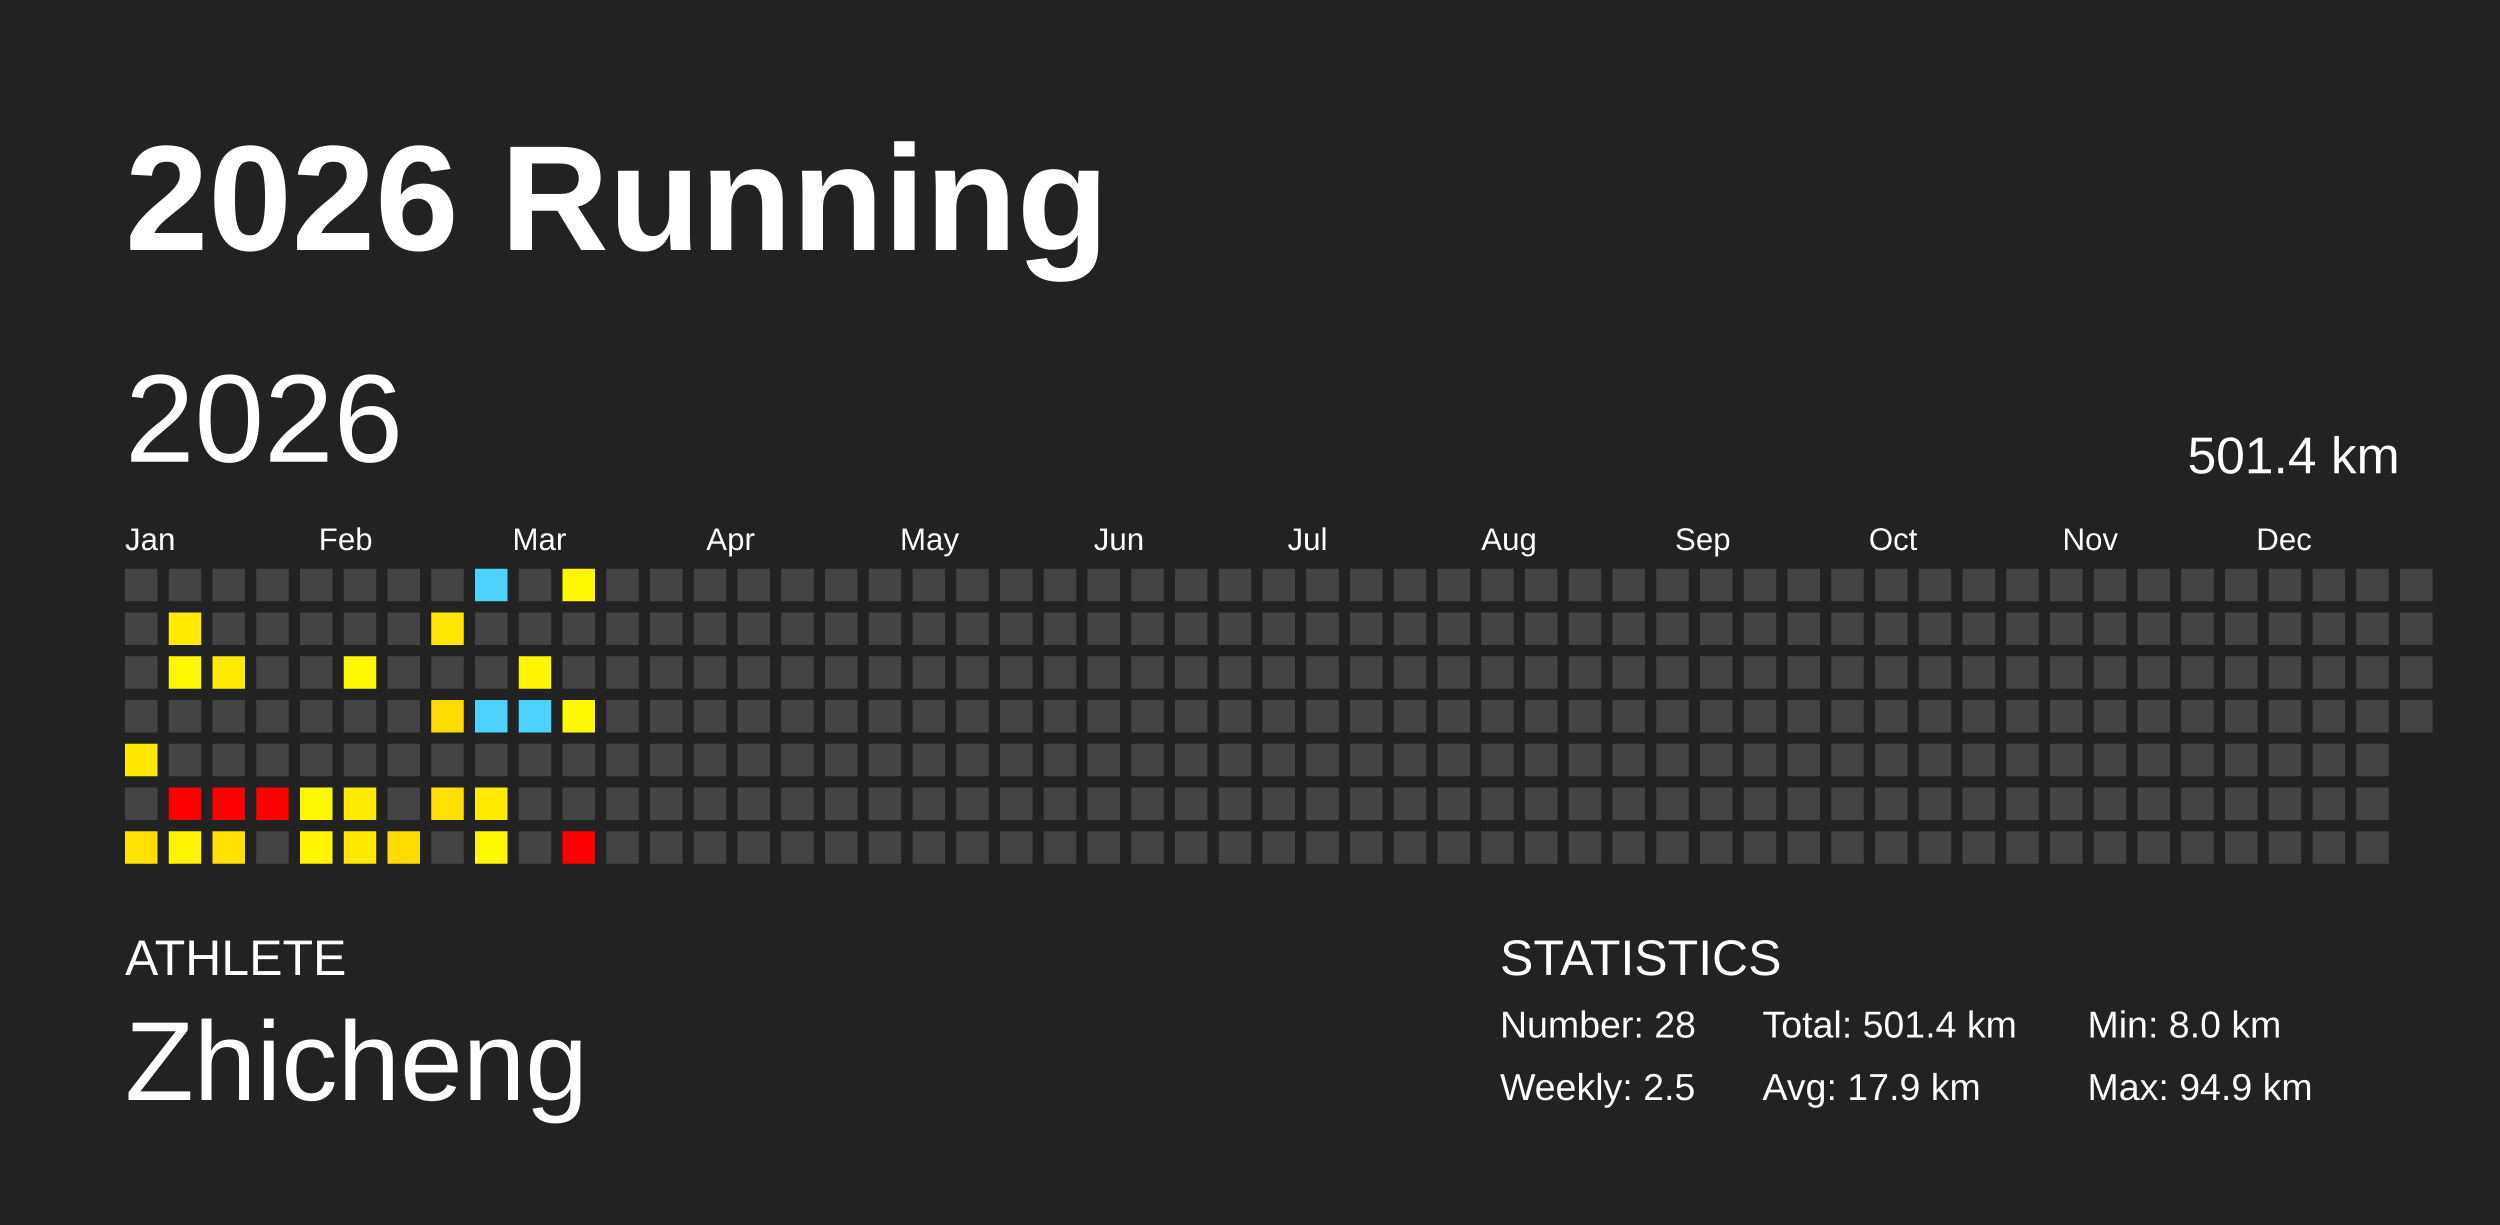
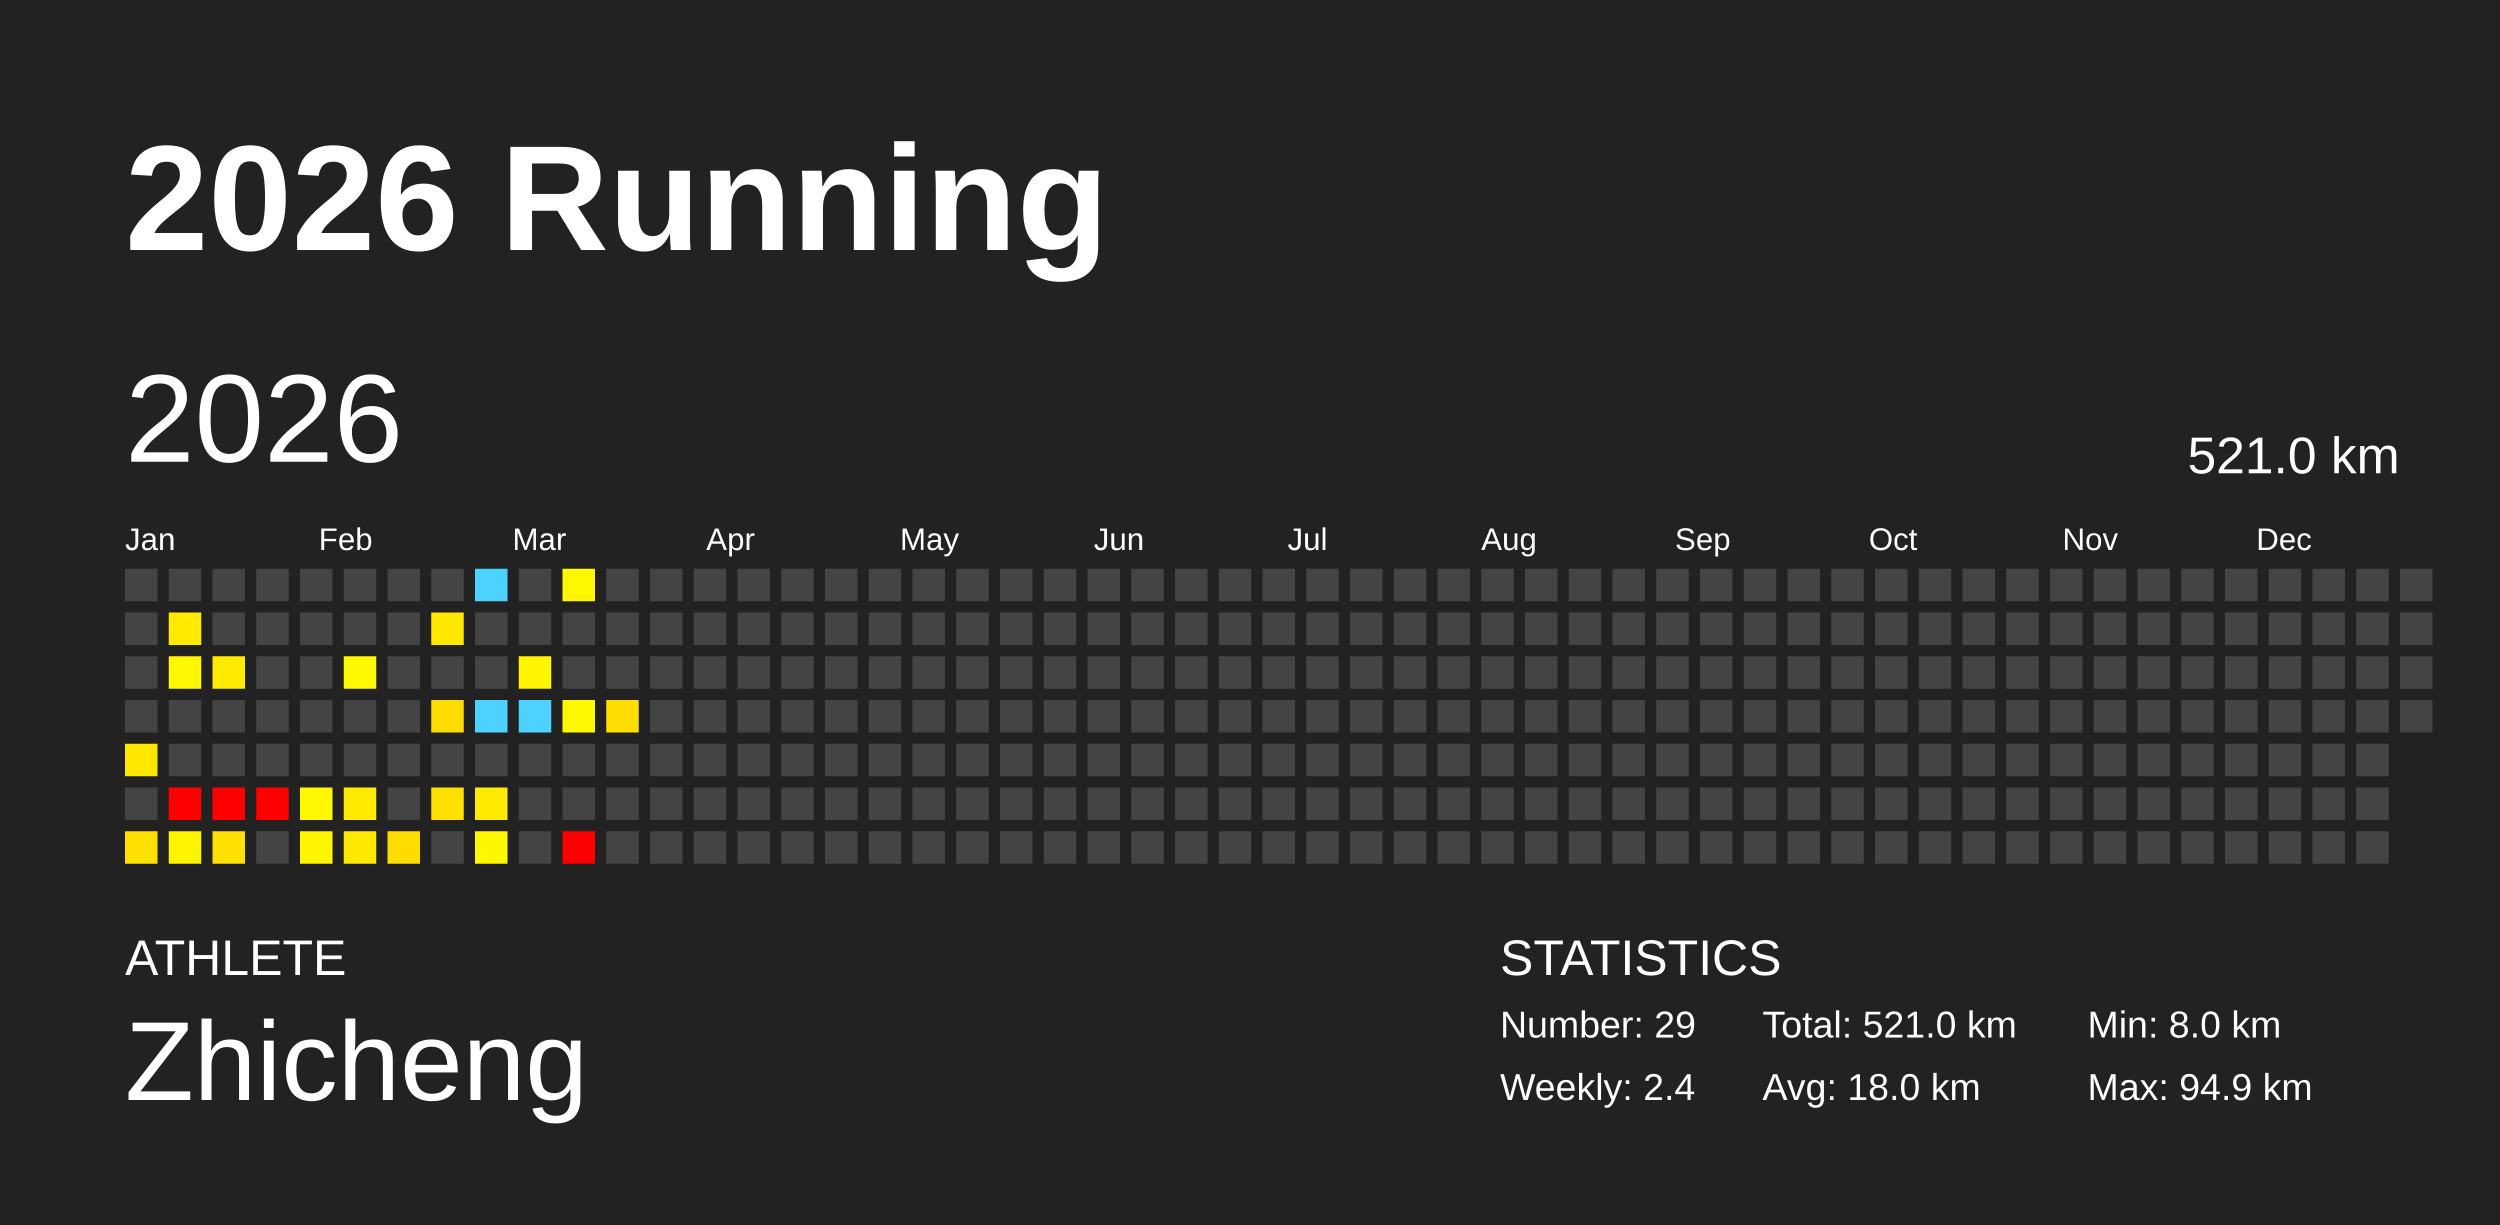
<svg xmlns="http://www.w3.org/2000/svg" baseProfile="full" height="98mm" version="1.1" viewBox="0,0,200,98" width="200mm">
  <defs />
  <rect fill="#222222" height="98" width="200" x="0" y="0" />
  <text fill="#FFFFFF" style="font-size:12px; font-family:Arial; font-weight:bold;" x="10" y="20">2026 Running</text>
  <text fill="#FFFFFF" style="font-size:4px; font-family:Arial" x="10" y="78">ATHLETE</text>
  <text fill="#FFFFFF" style="font-size:9px; font-family:Arial" x="10" y="88">Zhicheng</text>
  <text fill="#FFFFFF" style="font-size:4px; font-family:Arial" x="120" y="78">STATISTICS</text>
-   <text fill="#FFFFFF" style="font-size:3px; font-family:Arial" x="120" y="83">Number: 28</text>
-   <text fill="#FFFFFF" style="font-size:3px; font-family:Arial" x="120" y="88">Weekly: 2.5</text>
-   <text fill="#FFFFFF" style="font-size:3px; font-family:Arial" x="141" y="83">Total: 501.4 km</text>
-   <text fill="#FFFFFF" style="font-size:3px; font-family:Arial" x="141" y="88">Avg: 17.9 km</text>
+   <text fill="#FFFFFF" style="font-size:3px; font-family:Arial" x="120" y="83">Number: 29</text>
+   <text fill="#FFFFFF" style="font-size:3px; font-family:Arial" x="120" y="88">Weekly: 2.4</text>
+   <text fill="#FFFFFF" style="font-size:3px; font-family:Arial" x="141" y="83">Total: 521.0 km</text>
+   <text fill="#FFFFFF" style="font-size:3px; font-family:Arial" x="141" y="88">Avg: 18.0 km</text>
  <text fill="#FFFFFF" style="font-size:3px; font-family:Arial" x="167" y="83">Min: 8.0 km</text>
  <text fill="#FFFFFF" style="font-size:3px; font-family:Arial" x="167" y="88">Max: 94.9 km</text>
  <text dominant-baseline="hanging" fill="#FFFFFF" style="font-size:10.0px; font-family:Arial;" x="10" y="30">2026</text>
-   <text dominant-baseline="hanging" fill="#FFFFFF" style="font-size:4.125px; font-family:Arial;" x="175" y="35">501.4 km</text>
+   <text dominant-baseline="hanging" fill="#FFFFFF" style="font-size:4.125px; font-family:Arial;" x="175" y="35">521.0 km</text>
  <text fill="#FFFFFF" style="font-size:2.5px; font-family:Arial" x="10.0" y="44">Jan</text>
  <text fill="#FFFFFF" style="font-size:2.5px; font-family:Arial" x="25.5" y="44">Feb</text>
  <text fill="#FFFFFF" style="font-size:2.5px; font-family:Arial" x="41.0" y="44">Mar</text>
  <text fill="#FFFFFF" style="font-size:2.5px; font-family:Arial" x="56.5" y="44">Apr</text>
  <text fill="#FFFFFF" style="font-size:2.5px; font-family:Arial" x="72.0" y="44">May</text>
  <text fill="#FFFFFF" style="font-size:2.5px; font-family:Arial" x="87.5" y="44">Jun</text>
  <text fill="#FFFFFF" style="font-size:2.5px; font-family:Arial" x="103.0" y="44">Jul</text>
  <text fill="#FFFFFF" style="font-size:2.5px; font-family:Arial" x="118.5" y="44">Aug</text>
  <text fill="#FFFFFF" style="font-size:2.5px; font-family:Arial" x="134.0" y="44">Sep</text>
  <text fill="#FFFFFF" style="font-size:2.5px; font-family:Arial" x="149.5" y="44">Oct</text>
  <text fill="#FFFFFF" style="font-size:2.5px; font-family:Arial" x="165.0" y="44">Nov</text>
  <text fill="#FFFFFF" style="font-size:2.5px; font-family:Arial" x="180.5" y="44">Dec</text>
  <rect fill="#444444" height="2.6" width="2.6" x="10.0" y="45.5" />
  <rect fill="#444444" height="2.6" width="2.6" x="10.0" y="49.0" />
  <rect fill="#444444" height="2.6" width="2.6" x="10.0" y="52.5" />
  <rect fill="#444444" height="2.6" width="2.6" x="10.0" y="56.0" />
  <rect fill="#ffe700" height="2.6" width="2.6" x="10.0" y="59.5" />
  <rect fill="#444444" height="2.6" width="2.6" x="10.0" y="63.0" />
  <rect fill="#ffe000" height="2.6" width="2.6" x="10.0" y="66.5" />
  <rect fill="#444444" height="2.6" width="2.6" x="13.5" y="45.5" />
  <rect fill="#ffea00" height="2.6" width="2.6" x="13.5" y="49.0" />
  <rect fill="#fff700" height="2.6" width="2.6" x="13.5" y="52.5" />
  <rect fill="#444444" height="2.6" width="2.6" x="13.5" y="56.0" />
  <rect fill="#444444" height="2.6" width="2.6" x="13.5" y="59.5" />
  <rect fill="red" height="2.6" width="2.6" x="13.5" y="63.0" />
  <rect fill="#fff400" height="2.6" width="2.6" x="13.5" y="66.5" />
  <rect fill="#444444" height="2.6" width="2.6" x="17.0" y="45.5" />
  <rect fill="#444444" height="2.6" width="2.6" x="17.0" y="49.0" />
  <rect fill="#ffea00" height="2.6" width="2.6" x="17.0" y="52.5" />
  <rect fill="#444444" height="2.6" width="2.6" x="17.0" y="56.0" />
  <rect fill="#444444" height="2.6" width="2.6" x="17.0" y="59.5" />
  <rect fill="red" height="2.6" width="2.6" x="17.0" y="63.0" />
  <rect fill="#ffe000" height="2.6" width="2.6" x="17.0" y="66.5" />
  <rect fill="#444444" height="2.6" width="2.6" x="20.5" y="45.5" />
  <rect fill="#444444" height="2.6" width="2.6" x="20.5" y="49.0" />
  <rect fill="#444444" height="2.6" width="2.6" x="20.5" y="52.5" />
  <rect fill="#444444" height="2.6" width="2.6" x="20.5" y="56.0" />
  <rect fill="#444444" height="2.6" width="2.6" x="20.5" y="59.5" />
  <rect fill="red" height="2.6" width="2.6" x="20.5" y="63.0" />
  <rect fill="#444444" height="2.6" width="2.6" x="20.5" y="66.5" />
  <rect fill="#444444" height="2.6" width="2.6" x="24.0" y="45.5" />
  <rect fill="#444444" height="2.6" width="2.6" x="24.0" y="49.0" />
  <rect fill="#444444" height="2.6" width="2.6" x="24.0" y="52.5" />
  <rect fill="#444444" height="2.6" width="2.6" x="24.0" y="56.0" />
  <rect fill="#444444" height="2.6" width="2.6" x="24.0" y="59.5" />
  <rect fill="#fff800" height="2.6" width="2.6" x="24.0" y="63.0" />
  <rect fill="#fff500" height="2.6" width="2.6" x="24.0" y="66.5" />
  <rect fill="#444444" height="2.6" width="2.6" x="27.5" y="45.5" />
  <rect fill="#444444" height="2.6" width="2.6" x="27.5" y="49.0" />
  <rect fill="#fff900" height="2.6" width="2.6" x="27.5" y="52.5" />
  <rect fill="#444444" height="2.6" width="2.6" x="27.5" y="56.0" />
  <rect fill="#444444" height="2.6" width="2.6" x="27.5" y="59.5" />
  <rect fill="#ffeb00" height="2.6" width="2.6" x="27.5" y="63.0" />
  <rect fill="#ffe900" height="2.6" width="2.6" x="27.5" y="66.5" />
  <rect fill="#444444" height="2.6" width="2.6" x="31.0" y="45.5" />
  <rect fill="#444444" height="2.6" width="2.6" x="31.0" y="49.0" />
  <rect fill="#444444" height="2.6" width="2.6" x="31.0" y="52.5" />
  <rect fill="#444444" height="2.6" width="2.6" x="31.0" y="56.0" />
  <rect fill="#444444" height="2.6" width="2.6" x="31.0" y="59.5" />
  <rect fill="#444444" height="2.6" width="2.6" x="31.0" y="63.0" />
  <rect fill="#ffdc00" height="2.6" width="2.6" x="31.0" y="66.5" />
  <rect fill="#444444" height="2.6" width="2.6" x="34.5" y="45.5" />
  <rect fill="#ffe800" height="2.6" width="2.6" x="34.5" y="49.0" />
  <rect fill="#444444" height="2.6" width="2.6" x="34.5" y="52.5" />
  <rect fill="#ffdc00" height="2.6" width="2.6" x="34.5" y="56.0" />
  <rect fill="#444444" height="2.6" width="2.6" x="34.5" y="59.5" />
  <rect fill="#ffe000" height="2.6" width="2.6" x="34.5" y="63.0" />
  <rect fill="#444444" height="2.6" width="2.6" x="34.5" y="66.5" />
  <rect fill="#4dd2ff" height="2.6" width="2.6" x="38.0" y="45.5" />
  <rect fill="#444444" height="2.6" width="2.6" x="38.0" y="49.0" />
  <rect fill="#444444" height="2.6" width="2.6" x="38.0" y="52.5" />
  <rect fill="#4dd2ff" height="2.6" width="2.6" x="38.0" y="56.0" />
  <rect fill="#444444" height="2.6" width="2.6" x="38.0" y="59.5" />
  <rect fill="#ffea00" height="2.6" width="2.6" x="38.0" y="63.0" />
  <rect fill="#fff700" height="2.6" width="2.6" x="38.0" y="66.5" />
  <rect fill="#444444" height="2.6" width="2.6" x="41.5" y="45.5" />
  <rect fill="#444444" height="2.6" width="2.6" x="41.5" y="49.0" />
  <rect fill="#fff500" height="2.6" width="2.6" x="41.5" y="52.5" />
  <rect fill="#4dd2ff" height="2.6" width="2.6" x="41.5" y="56.0" />
  <rect fill="#444444" height="2.6" width="2.6" x="41.5" y="59.5" />
  <rect fill="#444444" height="2.6" width="2.6" x="41.5" y="63.0" />
  <rect fill="#444444" height="2.6" width="2.6" x="41.5" y="66.5" />
  <rect fill="#fff700" height="2.6" width="2.6" x="45.0" y="45.5" />
  <rect fill="#444444" height="2.6" width="2.6" x="45.0" y="49.0" />
  <rect fill="#444444" height="2.6" width="2.6" x="45.0" y="52.5" />
  <rect fill="#fff900" height="2.6" width="2.6" x="45.0" y="56.0" />
  <rect fill="#444444" height="2.6" width="2.6" x="45.0" y="59.5" />
  <rect fill="#444444" height="2.6" width="2.6" x="45.0" y="63.0" />
  <rect fill="red" height="2.6" width="2.6" x="45.0" y="66.5" />
  <rect fill="#444444" height="2.6" width="2.6" x="48.5" y="45.5" />
  <rect fill="#444444" height="2.6" width="2.6" x="48.5" y="49.0" />
  <rect fill="#444444" height="2.6" width="2.6" x="48.5" y="52.5" />
-   <rect fill="#444444" height="2.6" width="2.6" x="48.5" y="56.0" />
+   <rect fill="#ffdd00" height="2.6" width="2.6" x="48.5" y="56.0" />
  <rect fill="#444444" height="2.6" width="2.6" x="48.5" y="59.5" />
  <rect fill="#444444" height="2.6" width="2.6" x="48.5" y="63.0" />
  <rect fill="#444444" height="2.6" width="2.6" x="48.5" y="66.5" />
  <rect fill="#444444" height="2.6" width="2.6" x="52.0" y="45.5" />
  <rect fill="#444444" height="2.6" width="2.6" x="52.0" y="49.0" />
  <rect fill="#444444" height="2.6" width="2.6" x="52.0" y="52.5" />
  <rect fill="#444444" height="2.6" width="2.6" x="52.0" y="56.0" />
  <rect fill="#444444" height="2.6" width="2.6" x="52.0" y="59.5" />
  <rect fill="#444444" height="2.6" width="2.6" x="52.0" y="63.0" />
  <rect fill="#444444" height="2.6" width="2.6" x="52.0" y="66.5" />
  <rect fill="#444444" height="2.6" width="2.6" x="55.5" y="45.5" />
  <rect fill="#444444" height="2.6" width="2.6" x="55.5" y="49.0" />
  <rect fill="#444444" height="2.6" width="2.6" x="55.5" y="52.5" />
  <rect fill="#444444" height="2.6" width="2.6" x="55.5" y="56.0" />
  <rect fill="#444444" height="2.6" width="2.6" x="55.5" y="59.5" />
  <rect fill="#444444" height="2.6" width="2.6" x="55.5" y="63.0" />
  <rect fill="#444444" height="2.6" width="2.6" x="55.5" y="66.5" />
  <rect fill="#444444" height="2.6" width="2.6" x="59.0" y="45.5" />
  <rect fill="#444444" height="2.6" width="2.6" x="59.0" y="49.0" />
  <rect fill="#444444" height="2.6" width="2.6" x="59.0" y="52.5" />
  <rect fill="#444444" height="2.6" width="2.6" x="59.0" y="56.0" />
  <rect fill="#444444" height="2.6" width="2.6" x="59.0" y="59.5" />
  <rect fill="#444444" height="2.6" width="2.6" x="59.0" y="63.0" />
  <rect fill="#444444" height="2.6" width="2.6" x="59.0" y="66.5" />
  <rect fill="#444444" height="2.6" width="2.6" x="62.5" y="45.5" />
  <rect fill="#444444" height="2.6" width="2.6" x="62.5" y="49.0" />
  <rect fill="#444444" height="2.6" width="2.6" x="62.5" y="52.5" />
  <rect fill="#444444" height="2.6" width="2.6" x="62.5" y="56.0" />
  <rect fill="#444444" height="2.6" width="2.6" x="62.5" y="59.5" />
  <rect fill="#444444" height="2.6" width="2.6" x="62.5" y="63.0" />
  <rect fill="#444444" height="2.6" width="2.6" x="62.5" y="66.5" />
  <rect fill="#444444" height="2.6" width="2.6" x="66.0" y="45.5" />
  <rect fill="#444444" height="2.6" width="2.6" x="66.0" y="49.0" />
  <rect fill="#444444" height="2.6" width="2.6" x="66.0" y="52.5" />
  <rect fill="#444444" height="2.6" width="2.6" x="66.0" y="56.0" />
  <rect fill="#444444" height="2.6" width="2.6" x="66.0" y="59.5" />
  <rect fill="#444444" height="2.6" width="2.6" x="66.0" y="63.0" />
  <rect fill="#444444" height="2.6" width="2.6" x="66.0" y="66.5" />
  <rect fill="#444444" height="2.6" width="2.6" x="69.5" y="45.5" />
  <rect fill="#444444" height="2.6" width="2.6" x="69.5" y="49.0" />
  <rect fill="#444444" height="2.6" width="2.6" x="69.5" y="52.5" />
  <rect fill="#444444" height="2.6" width="2.6" x="69.5" y="56.0" />
  <rect fill="#444444" height="2.6" width="2.6" x="69.5" y="59.5" />
  <rect fill="#444444" height="2.6" width="2.6" x="69.5" y="63.0" />
  <rect fill="#444444" height="2.6" width="2.6" x="69.5" y="66.5" />
  <rect fill="#444444" height="2.6" width="2.6" x="73.0" y="45.5" />
  <rect fill="#444444" height="2.6" width="2.6" x="73.0" y="49.0" />
  <rect fill="#444444" height="2.6" width="2.6" x="73.0" y="52.5" />
  <rect fill="#444444" height="2.6" width="2.6" x="73.0" y="56.0" />
  <rect fill="#444444" height="2.6" width="2.6" x="73.0" y="59.5" />
  <rect fill="#444444" height="2.6" width="2.6" x="73.0" y="63.0" />
  <rect fill="#444444" height="2.6" width="2.6" x="73.0" y="66.5" />
  <rect fill="#444444" height="2.6" width="2.6" x="76.5" y="45.5" />
  <rect fill="#444444" height="2.6" width="2.6" x="76.5" y="49.0" />
  <rect fill="#444444" height="2.6" width="2.6" x="76.5" y="52.5" />
  <rect fill="#444444" height="2.6" width="2.6" x="76.5" y="56.0" />
  <rect fill="#444444" height="2.6" width="2.6" x="76.5" y="59.5" />
  <rect fill="#444444" height="2.6" width="2.6" x="76.5" y="63.0" />
  <rect fill="#444444" height="2.6" width="2.6" x="76.5" y="66.5" />
  <rect fill="#444444" height="2.6" width="2.6" x="80.0" y="45.5" />
  <rect fill="#444444" height="2.6" width="2.6" x="80.0" y="49.0" />
  <rect fill="#444444" height="2.6" width="2.6" x="80.0" y="52.5" />
  <rect fill="#444444" height="2.6" width="2.6" x="80.0" y="56.0" />
  <rect fill="#444444" height="2.6" width="2.6" x="80.0" y="59.5" />
  <rect fill="#444444" height="2.6" width="2.6" x="80.0" y="63.0" />
  <rect fill="#444444" height="2.6" width="2.6" x="80.0" y="66.5" />
  <rect fill="#444444" height="2.6" width="2.6" x="83.5" y="45.5" />
  <rect fill="#444444" height="2.6" width="2.6" x="83.5" y="49.0" />
  <rect fill="#444444" height="2.6" width="2.6" x="83.5" y="52.5" />
  <rect fill="#444444" height="2.6" width="2.6" x="83.5" y="56.0" />
  <rect fill="#444444" height="2.6" width="2.6" x="83.5" y="59.5" />
  <rect fill="#444444" height="2.6" width="2.6" x="83.5" y="63.0" />
  <rect fill="#444444" height="2.6" width="2.6" x="83.5" y="66.5" />
  <rect fill="#444444" height="2.6" width="2.6" x="87.0" y="45.5" />
  <rect fill="#444444" height="2.6" width="2.6" x="87.0" y="49.0" />
  <rect fill="#444444" height="2.6" width="2.6" x="87.0" y="52.5" />
  <rect fill="#444444" height="2.6" width="2.6" x="87.0" y="56.0" />
  <rect fill="#444444" height="2.6" width="2.6" x="87.0" y="59.5" />
  <rect fill="#444444" height="2.6" width="2.6" x="87.0" y="63.0" />
  <rect fill="#444444" height="2.6" width="2.6" x="87.0" y="66.5" />
  <rect fill="#444444" height="2.6" width="2.6" x="90.5" y="45.5" />
  <rect fill="#444444" height="2.6" width="2.6" x="90.5" y="49.0" />
  <rect fill="#444444" height="2.6" width="2.6" x="90.5" y="52.5" />
  <rect fill="#444444" height="2.6" width="2.6" x="90.5" y="56.0" />
  <rect fill="#444444" height="2.6" width="2.6" x="90.5" y="59.5" />
  <rect fill="#444444" height="2.6" width="2.6" x="90.5" y="63.0" />
  <rect fill="#444444" height="2.6" width="2.6" x="90.5" y="66.5" />
  <rect fill="#444444" height="2.6" width="2.6" x="94.0" y="45.5" />
  <rect fill="#444444" height="2.6" width="2.6" x="94.0" y="49.0" />
  <rect fill="#444444" height="2.6" width="2.6" x="94.0" y="52.5" />
  <rect fill="#444444" height="2.6" width="2.6" x="94.0" y="56.0" />
  <rect fill="#444444" height="2.6" width="2.6" x="94.0" y="59.5" />
  <rect fill="#444444" height="2.6" width="2.6" x="94.0" y="63.0" />
  <rect fill="#444444" height="2.6" width="2.6" x="94.0" y="66.5" />
  <rect fill="#444444" height="2.6" width="2.6" x="97.5" y="45.5" />
  <rect fill="#444444" height="2.6" width="2.6" x="97.5" y="49.0" />
  <rect fill="#444444" height="2.6" width="2.6" x="97.5" y="52.5" />
  <rect fill="#444444" height="2.6" width="2.6" x="97.5" y="56.0" />
  <rect fill="#444444" height="2.6" width="2.6" x="97.5" y="59.5" />
  <rect fill="#444444" height="2.6" width="2.6" x="97.5" y="63.0" />
  <rect fill="#444444" height="2.6" width="2.6" x="97.5" y="66.5" />
  <rect fill="#444444" height="2.6" width="2.6" x="101.0" y="45.5" />
  <rect fill="#444444" height="2.6" width="2.6" x="101.0" y="49.0" />
  <rect fill="#444444" height="2.6" width="2.6" x="101.0" y="52.5" />
  <rect fill="#444444" height="2.6" width="2.6" x="101.0" y="56.0" />
  <rect fill="#444444" height="2.6" width="2.6" x="101.0" y="59.5" />
  <rect fill="#444444" height="2.6" width="2.6" x="101.0" y="63.0" />
  <rect fill="#444444" height="2.6" width="2.6" x="101.0" y="66.5" />
  <rect fill="#444444" height="2.6" width="2.6" x="104.5" y="45.5" />
  <rect fill="#444444" height="2.6" width="2.6" x="104.5" y="49.0" />
  <rect fill="#444444" height="2.6" width="2.6" x="104.5" y="52.5" />
  <rect fill="#444444" height="2.6" width="2.6" x="104.5" y="56.0" />
  <rect fill="#444444" height="2.6" width="2.6" x="104.5" y="59.5" />
  <rect fill="#444444" height="2.6" width="2.6" x="104.5" y="63.0" />
  <rect fill="#444444" height="2.6" width="2.6" x="104.5" y="66.5" />
  <rect fill="#444444" height="2.6" width="2.6" x="108.0" y="45.5" />
  <rect fill="#444444" height="2.6" width="2.6" x="108.0" y="49.0" />
  <rect fill="#444444" height="2.6" width="2.6" x="108.0" y="52.5" />
  <rect fill="#444444" height="2.6" width="2.6" x="108.0" y="56.0" />
  <rect fill="#444444" height="2.6" width="2.6" x="108.0" y="59.5" />
  <rect fill="#444444" height="2.6" width="2.6" x="108.0" y="63.0" />
  <rect fill="#444444" height="2.6" width="2.6" x="108.0" y="66.5" />
  <rect fill="#444444" height="2.6" width="2.6" x="111.5" y="45.5" />
  <rect fill="#444444" height="2.6" width="2.6" x="111.5" y="49.0" />
  <rect fill="#444444" height="2.6" width="2.6" x="111.5" y="52.5" />
  <rect fill="#444444" height="2.6" width="2.6" x="111.5" y="56.0" />
  <rect fill="#444444" height="2.6" width="2.6" x="111.5" y="59.5" />
  <rect fill="#444444" height="2.6" width="2.6" x="111.5" y="63.0" />
  <rect fill="#444444" height="2.6" width="2.6" x="111.5" y="66.5" />
  <rect fill="#444444" height="2.6" width="2.6" x="115.0" y="45.5" />
  <rect fill="#444444" height="2.6" width="2.6" x="115.0" y="49.0" />
  <rect fill="#444444" height="2.6" width="2.6" x="115.0" y="52.5" />
  <rect fill="#444444" height="2.6" width="2.6" x="115.0" y="56.0" />
  <rect fill="#444444" height="2.6" width="2.6" x="115.0" y="59.5" />
  <rect fill="#444444" height="2.6" width="2.6" x="115.0" y="63.0" />
  <rect fill="#444444" height="2.6" width="2.6" x="115.0" y="66.5" />
  <rect fill="#444444" height="2.6" width="2.6" x="118.5" y="45.5" />
  <rect fill="#444444" height="2.6" width="2.6" x="118.5" y="49.0" />
  <rect fill="#444444" height="2.6" width="2.6" x="118.5" y="52.5" />
  <rect fill="#444444" height="2.6" width="2.6" x="118.5" y="56.0" />
  <rect fill="#444444" height="2.6" width="2.6" x="118.5" y="59.5" />
  <rect fill="#444444" height="2.6" width="2.6" x="118.5" y="63.0" />
  <rect fill="#444444" height="2.6" width="2.6" x="118.5" y="66.5" />
  <rect fill="#444444" height="2.6" width="2.6" x="122.0" y="45.5" />
  <rect fill="#444444" height="2.6" width="2.6" x="122.0" y="49.0" />
  <rect fill="#444444" height="2.6" width="2.6" x="122.0" y="52.5" />
  <rect fill="#444444" height="2.6" width="2.6" x="122.0" y="56.0" />
  <rect fill="#444444" height="2.6" width="2.6" x="122.0" y="59.5" />
  <rect fill="#444444" height="2.6" width="2.6" x="122.0" y="63.0" />
  <rect fill="#444444" height="2.6" width="2.6" x="122.0" y="66.5" />
  <rect fill="#444444" height="2.6" width="2.6" x="125.5" y="45.5" />
  <rect fill="#444444" height="2.6" width="2.6" x="125.5" y="49.0" />
  <rect fill="#444444" height="2.6" width="2.6" x="125.5" y="52.5" />
  <rect fill="#444444" height="2.6" width="2.6" x="125.5" y="56.0" />
  <rect fill="#444444" height="2.6" width="2.6" x="125.5" y="59.5" />
  <rect fill="#444444" height="2.6" width="2.6" x="125.5" y="63.0" />
  <rect fill="#444444" height="2.6" width="2.6" x="125.5" y="66.5" />
  <rect fill="#444444" height="2.6" width="2.6" x="129.0" y="45.5" />
  <rect fill="#444444" height="2.6" width="2.6" x="129.0" y="49.0" />
  <rect fill="#444444" height="2.6" width="2.6" x="129.0" y="52.5" />
  <rect fill="#444444" height="2.6" width="2.6" x="129.0" y="56.0" />
  <rect fill="#444444" height="2.6" width="2.6" x="129.0" y="59.5" />
  <rect fill="#444444" height="2.6" width="2.6" x="129.0" y="63.0" />
  <rect fill="#444444" height="2.6" width="2.6" x="129.0" y="66.5" />
  <rect fill="#444444" height="2.6" width="2.6" x="132.5" y="45.5" />
  <rect fill="#444444" height="2.6" width="2.6" x="132.5" y="49.0" />
  <rect fill="#444444" height="2.6" width="2.6" x="132.5" y="52.5" />
  <rect fill="#444444" height="2.6" width="2.6" x="132.5" y="56.0" />
  <rect fill="#444444" height="2.6" width="2.6" x="132.5" y="59.5" />
  <rect fill="#444444" height="2.6" width="2.6" x="132.5" y="63.0" />
  <rect fill="#444444" height="2.6" width="2.6" x="132.5" y="66.5" />
  <rect fill="#444444" height="2.6" width="2.6" x="136.0" y="45.5" />
  <rect fill="#444444" height="2.6" width="2.6" x="136.0" y="49.0" />
  <rect fill="#444444" height="2.6" width="2.6" x="136.0" y="52.5" />
  <rect fill="#444444" height="2.6" width="2.6" x="136.0" y="56.0" />
  <rect fill="#444444" height="2.6" width="2.6" x="136.0" y="59.5" />
  <rect fill="#444444" height="2.6" width="2.6" x="136.0" y="63.0" />
  <rect fill="#444444" height="2.6" width="2.6" x="136.0" y="66.5" />
  <rect fill="#444444" height="2.6" width="2.6" x="139.5" y="45.5" />
  <rect fill="#444444" height="2.6" width="2.6" x="139.5" y="49.0" />
  <rect fill="#444444" height="2.6" width="2.6" x="139.5" y="52.5" />
  <rect fill="#444444" height="2.6" width="2.6" x="139.5" y="56.0" />
  <rect fill="#444444" height="2.6" width="2.6" x="139.5" y="59.5" />
  <rect fill="#444444" height="2.6" width="2.6" x="139.5" y="63.0" />
  <rect fill="#444444" height="2.6" width="2.6" x="139.5" y="66.5" />
  <rect fill="#444444" height="2.6" width="2.6" x="143.0" y="45.5" />
  <rect fill="#444444" height="2.6" width="2.6" x="143.0" y="49.0" />
  <rect fill="#444444" height="2.6" width="2.6" x="143.0" y="52.5" />
  <rect fill="#444444" height="2.6" width="2.6" x="143.0" y="56.0" />
  <rect fill="#444444" height="2.6" width="2.6" x="143.0" y="59.5" />
  <rect fill="#444444" height="2.6" width="2.6" x="143.0" y="63.0" />
  <rect fill="#444444" height="2.6" width="2.6" x="143.0" y="66.5" />
  <rect fill="#444444" height="2.6" width="2.6" x="146.5" y="45.5" />
  <rect fill="#444444" height="2.6" width="2.6" x="146.5" y="49.0" />
  <rect fill="#444444" height="2.6" width="2.6" x="146.5" y="52.5" />
  <rect fill="#444444" height="2.6" width="2.6" x="146.5" y="56.0" />
  <rect fill="#444444" height="2.6" width="2.6" x="146.5" y="59.5" />
  <rect fill="#444444" height="2.6" width="2.6" x="146.5" y="63.0" />
  <rect fill="#444444" height="2.6" width="2.6" x="146.5" y="66.5" />
  <rect fill="#444444" height="2.6" width="2.6" x="150.0" y="45.5" />
  <rect fill="#444444" height="2.6" width="2.6" x="150.0" y="49.0" />
  <rect fill="#444444" height="2.6" width="2.6" x="150.0" y="52.5" />
  <rect fill="#444444" height="2.6" width="2.6" x="150.0" y="56.0" />
  <rect fill="#444444" height="2.6" width="2.6" x="150.0" y="59.5" />
  <rect fill="#444444" height="2.6" width="2.6" x="150.0" y="63.0" />
  <rect fill="#444444" height="2.6" width="2.6" x="150.0" y="66.5" />
  <rect fill="#444444" height="2.6" width="2.6" x="153.5" y="45.5" />
  <rect fill="#444444" height="2.6" width="2.6" x="153.5" y="49.0" />
  <rect fill="#444444" height="2.6" width="2.6" x="153.5" y="52.5" />
  <rect fill="#444444" height="2.6" width="2.6" x="153.5" y="56.0" />
  <rect fill="#444444" height="2.6" width="2.6" x="153.5" y="59.5" />
  <rect fill="#444444" height="2.6" width="2.6" x="153.5" y="63.0" />
  <rect fill="#444444" height="2.6" width="2.6" x="153.5" y="66.5" />
  <rect fill="#444444" height="2.6" width="2.6" x="157.0" y="45.5" />
  <rect fill="#444444" height="2.6" width="2.6" x="157.0" y="49.0" />
  <rect fill="#444444" height="2.6" width="2.6" x="157.0" y="52.5" />
  <rect fill="#444444" height="2.6" width="2.6" x="157.0" y="56.0" />
  <rect fill="#444444" height="2.6" width="2.6" x="157.0" y="59.5" />
  <rect fill="#444444" height="2.6" width="2.6" x="157.0" y="63.0" />
  <rect fill="#444444" height="2.6" width="2.6" x="157.0" y="66.5" />
  <rect fill="#444444" height="2.6" width="2.6" x="160.5" y="45.5" />
  <rect fill="#444444" height="2.6" width="2.6" x="160.5" y="49.0" />
  <rect fill="#444444" height="2.6" width="2.6" x="160.5" y="52.5" />
  <rect fill="#444444" height="2.6" width="2.6" x="160.5" y="56.0" />
  <rect fill="#444444" height="2.6" width="2.6" x="160.5" y="59.5" />
  <rect fill="#444444" height="2.6" width="2.6" x="160.5" y="63.0" />
  <rect fill="#444444" height="2.6" width="2.6" x="160.5" y="66.5" />
  <rect fill="#444444" height="2.6" width="2.6" x="164.0" y="45.5" />
  <rect fill="#444444" height="2.6" width="2.6" x="164.0" y="49.0" />
  <rect fill="#444444" height="2.6" width="2.6" x="164.0" y="52.5" />
  <rect fill="#444444" height="2.6" width="2.6" x="164.0" y="56.0" />
  <rect fill="#444444" height="2.6" width="2.6" x="164.0" y="59.5" />
  <rect fill="#444444" height="2.6" width="2.6" x="164.0" y="63.0" />
  <rect fill="#444444" height="2.6" width="2.6" x="164.0" y="66.5" />
  <rect fill="#444444" height="2.6" width="2.6" x="167.5" y="45.5" />
  <rect fill="#444444" height="2.6" width="2.6" x="167.5" y="49.0" />
  <rect fill="#444444" height="2.6" width="2.6" x="167.5" y="52.5" />
  <rect fill="#444444" height="2.6" width="2.6" x="167.5" y="56.0" />
  <rect fill="#444444" height="2.6" width="2.6" x="167.5" y="59.5" />
  <rect fill="#444444" height="2.6" width="2.6" x="167.5" y="63.0" />
  <rect fill="#444444" height="2.6" width="2.6" x="167.5" y="66.5" />
  <rect fill="#444444" height="2.6" width="2.6" x="171.0" y="45.5" />
  <rect fill="#444444" height="2.6" width="2.6" x="171.0" y="49.0" />
  <rect fill="#444444" height="2.6" width="2.6" x="171.0" y="52.5" />
  <rect fill="#444444" height="2.6" width="2.6" x="171.0" y="56.0" />
  <rect fill="#444444" height="2.6" width="2.6" x="171.0" y="59.5" />
  <rect fill="#444444" height="2.6" width="2.6" x="171.0" y="63.0" />
  <rect fill="#444444" height="2.6" width="2.6" x="171.0" y="66.5" />
  <rect fill="#444444" height="2.6" width="2.6" x="174.5" y="45.5" />
  <rect fill="#444444" height="2.6" width="2.6" x="174.5" y="49.0" />
  <rect fill="#444444" height="2.6" width="2.6" x="174.5" y="52.5" />
  <rect fill="#444444" height="2.6" width="2.6" x="174.5" y="56.0" />
  <rect fill="#444444" height="2.6" width="2.6" x="174.5" y="59.5" />
  <rect fill="#444444" height="2.6" width="2.6" x="174.5" y="63.0" />
  <rect fill="#444444" height="2.6" width="2.6" x="174.5" y="66.5" />
  <rect fill="#444444" height="2.6" width="2.6" x="178.0" y="45.5" />
  <rect fill="#444444" height="2.6" width="2.6" x="178.0" y="49.0" />
  <rect fill="#444444" height="2.6" width="2.6" x="178.0" y="52.5" />
  <rect fill="#444444" height="2.6" width="2.6" x="178.0" y="56.0" />
  <rect fill="#444444" height="2.6" width="2.6" x="178.0" y="59.5" />
  <rect fill="#444444" height="2.6" width="2.6" x="178.0" y="63.0" />
  <rect fill="#444444" height="2.6" width="2.6" x="178.0" y="66.5" />
  <rect fill="#444444" height="2.6" width="2.6" x="181.5" y="45.5" />
  <rect fill="#444444" height="2.6" width="2.6" x="181.5" y="49.0" />
  <rect fill="#444444" height="2.6" width="2.6" x="181.5" y="52.5" />
  <rect fill="#444444" height="2.6" width="2.6" x="181.5" y="56.0" />
  <rect fill="#444444" height="2.6" width="2.6" x="181.5" y="59.5" />
  <rect fill="#444444" height="2.6" width="2.6" x="181.5" y="63.0" />
  <rect fill="#444444" height="2.6" width="2.6" x="181.5" y="66.5" />
  <rect fill="#444444" height="2.6" width="2.6" x="185.0" y="45.5" />
  <rect fill="#444444" height="2.6" width="2.6" x="185.0" y="49.0" />
  <rect fill="#444444" height="2.6" width="2.6" x="185.0" y="52.5" />
  <rect fill="#444444" height="2.6" width="2.6" x="185.0" y="56.0" />
  <rect fill="#444444" height="2.6" width="2.6" x="185.0" y="59.5" />
  <rect fill="#444444" height="2.6" width="2.6" x="185.0" y="63.0" />
  <rect fill="#444444" height="2.6" width="2.6" x="185.0" y="66.5" />
  <rect fill="#444444" height="2.6" width="2.6" x="188.5" y="45.5" />
  <rect fill="#444444" height="2.6" width="2.6" x="188.5" y="49.0" />
  <rect fill="#444444" height="2.6" width="2.6" x="188.5" y="52.5" />
  <rect fill="#444444" height="2.6" width="2.6" x="188.5" y="56.0" />
  <rect fill="#444444" height="2.6" width="2.6" x="188.5" y="59.5" />
  <rect fill="#444444" height="2.6" width="2.6" x="188.5" y="63.0" />
  <rect fill="#444444" height="2.6" width="2.6" x="188.5" y="66.5" />
  <rect fill="#444444" height="2.6" width="2.6" x="192.0" y="45.5" />
  <rect fill="#444444" height="2.6" width="2.6" x="192.0" y="49.0" />
  <rect fill="#444444" height="2.6" width="2.6" x="192.0" y="52.5" />
  <rect fill="#444444" height="2.6" width="2.6" x="192.0" y="56.0" />
</svg>
